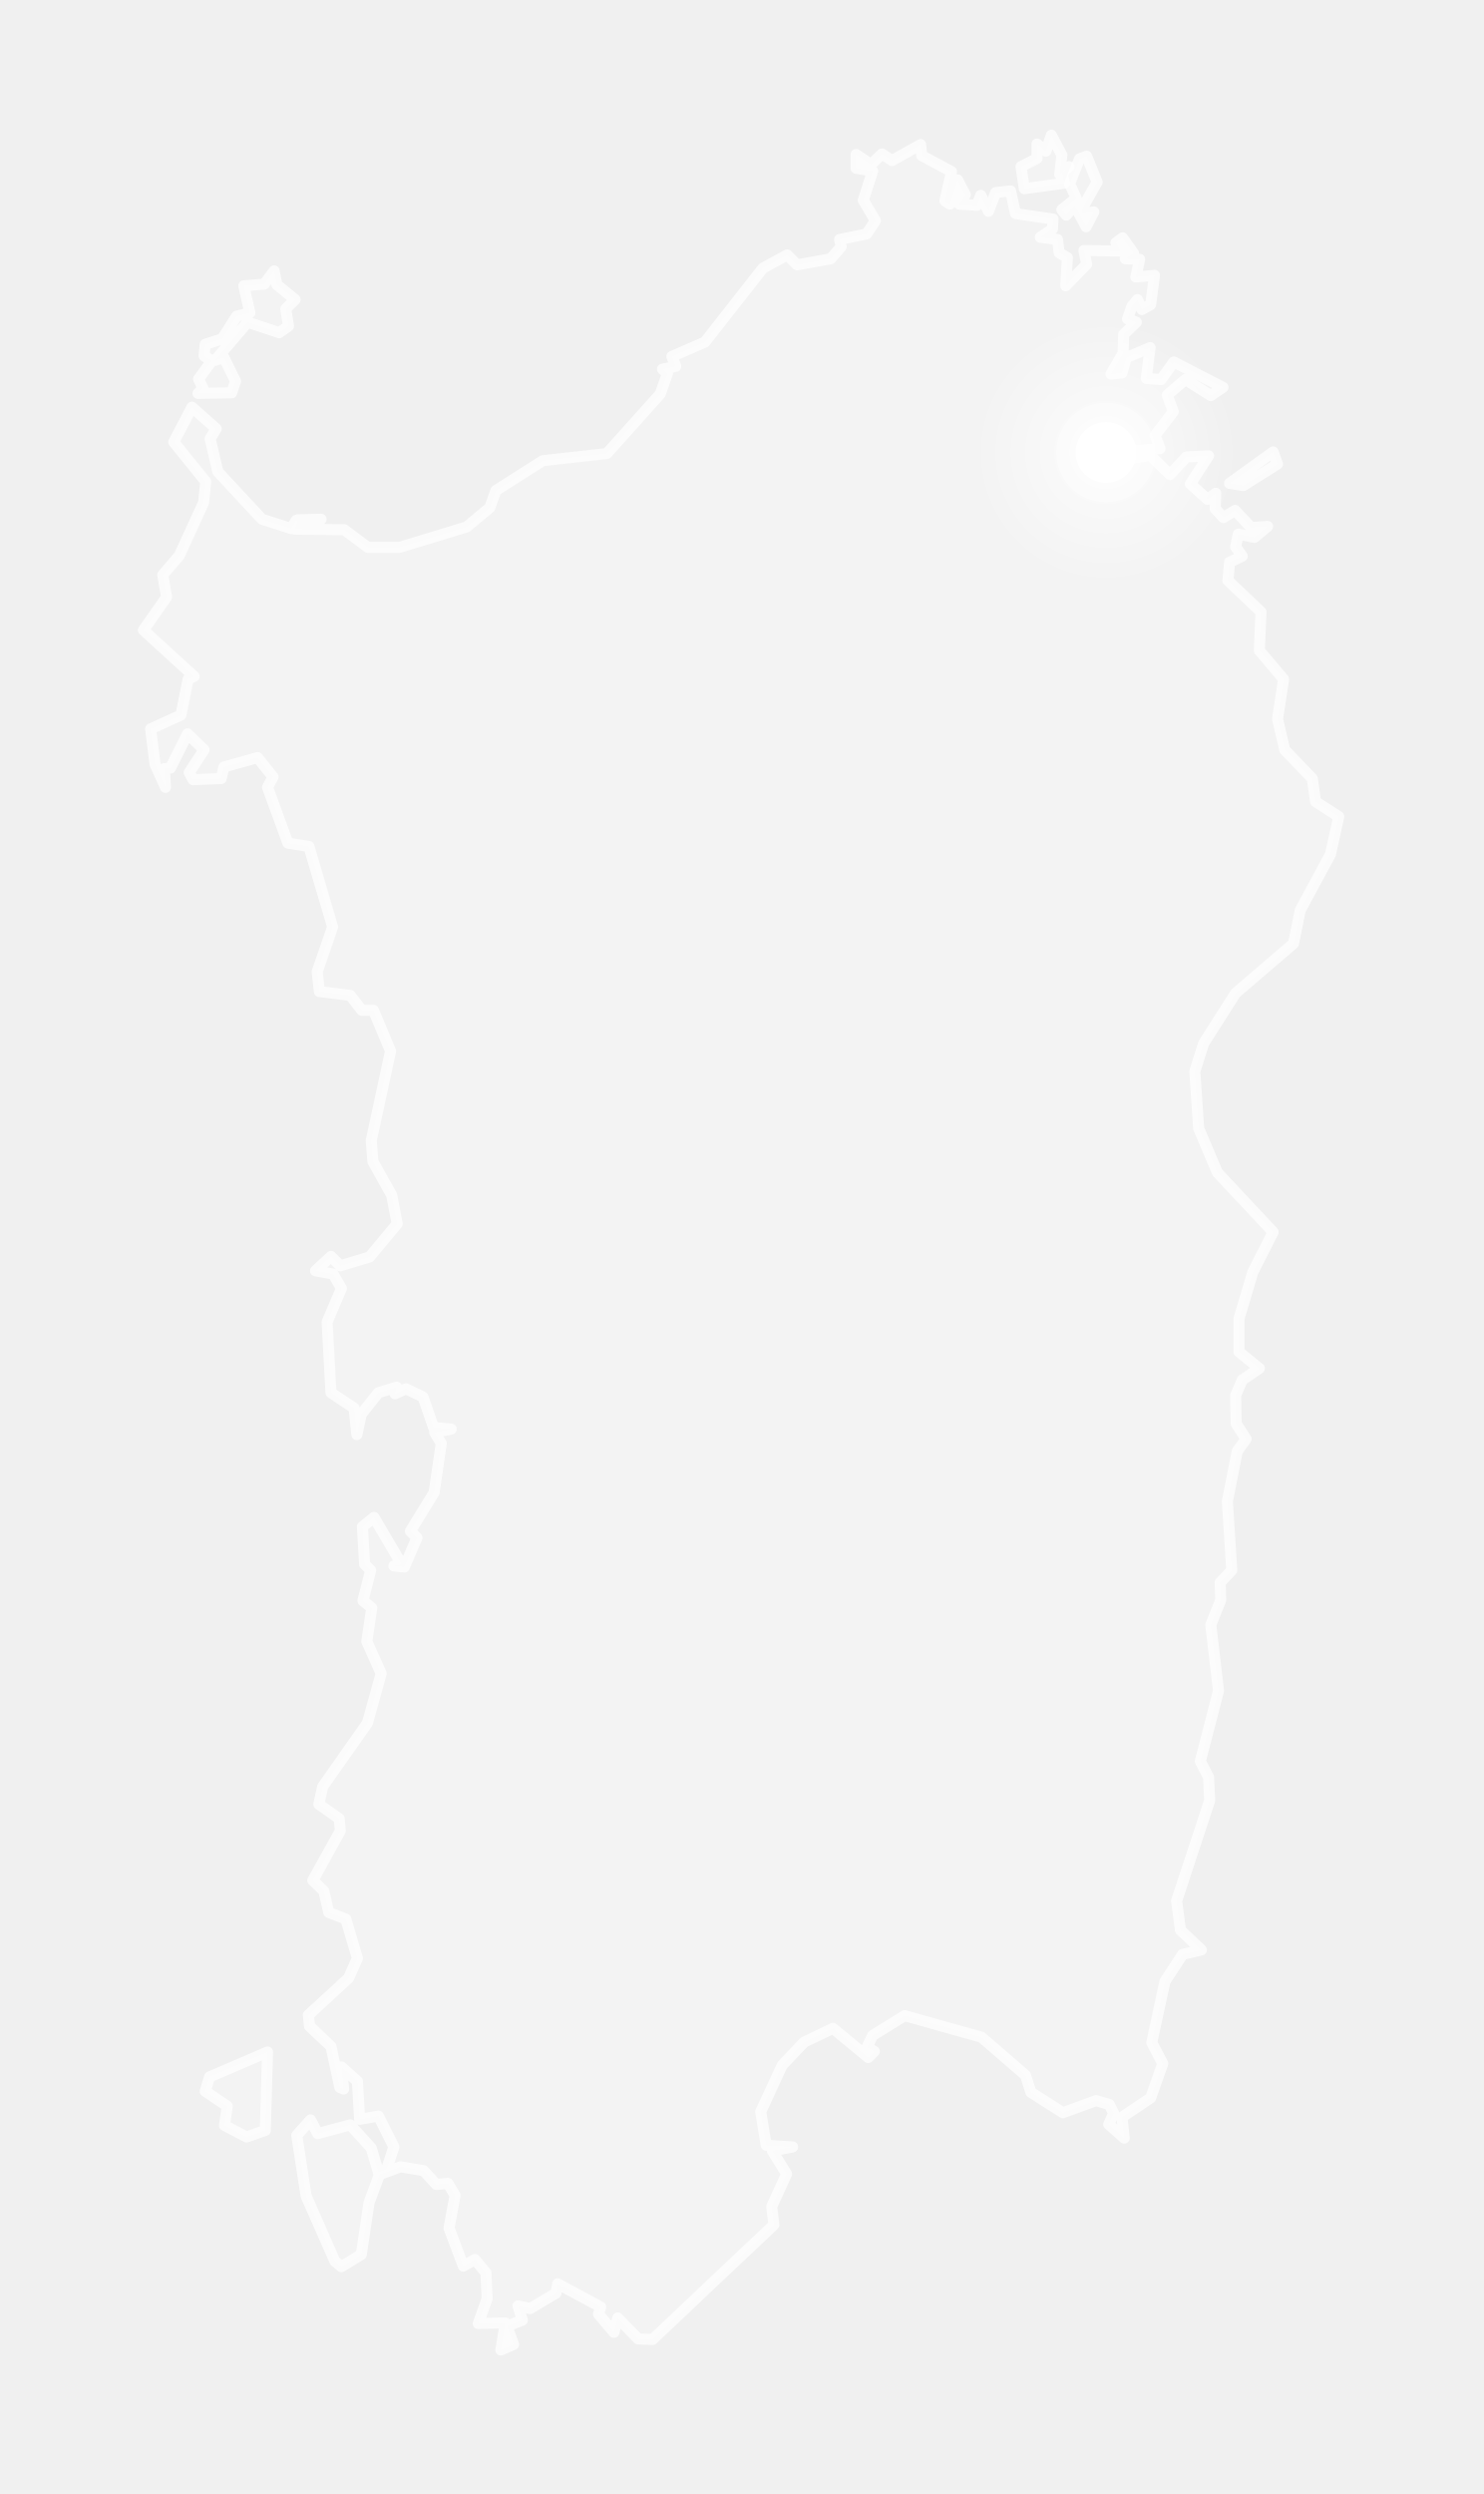
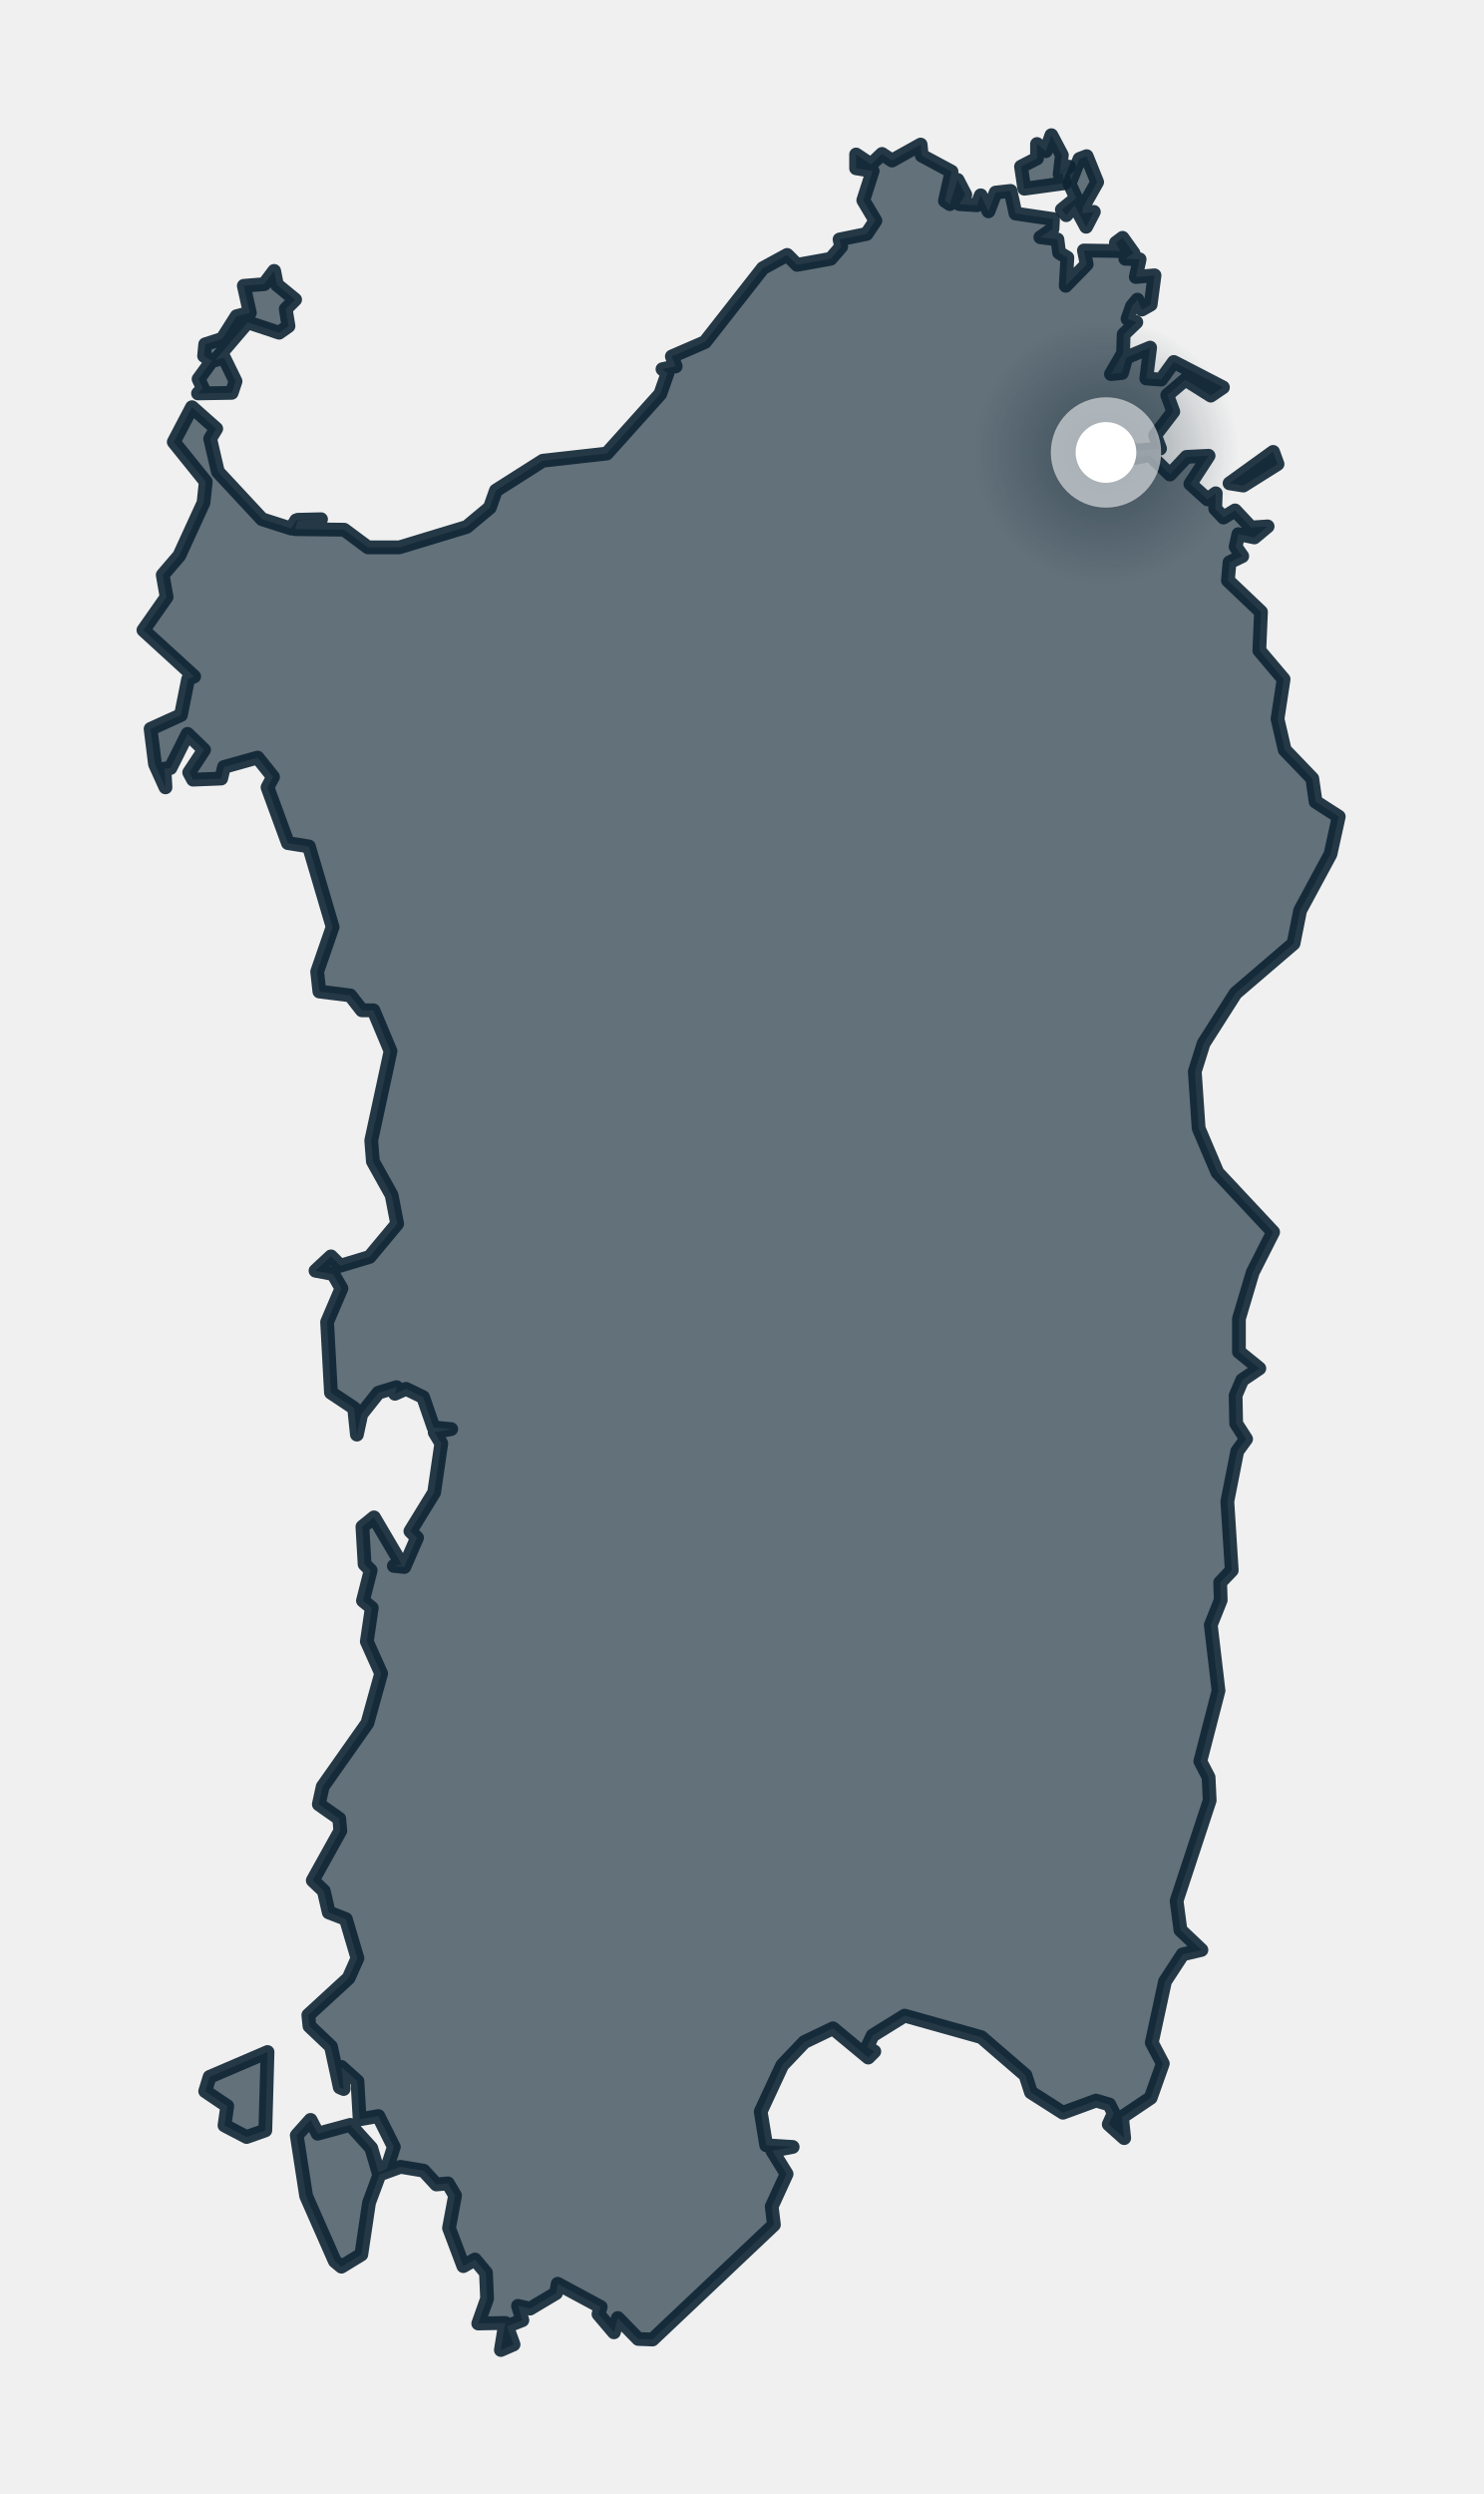
<svg xmlns="http://www.w3.org/2000/svg" viewBox="0 0 269 452" width="269" height="452" role="img" aria-label="Sardegna, sede di Olbia">
  <defs>
    <radialGradient id="alone" cx="0.5" cy="0.5" r="0.5">
-       <stop offset="0" stop-color="#fff" stop-opacity="0.75" />
-       <stop offset="1" stop-color="#fff" stop-opacity="0" />
+       <stop offset="0" stop-color="#0E2433" stop-opacity="0.45" />
+       <stop offset="1" stop-color="#0E2433" stop-opacity="0" />
    </radialGradient>
  </defs>
-   <g fill="#ffffff" fill-opacity="0.20" stroke="#ffffff" stroke-opacity="0.75" stroke-width="2" stroke-linejoin="round">
+   <g fill="#0E2433" fill-opacity="0.62" stroke="#0E2433" stroke-opacity="0.9" stroke-width="2.5" stroke-linejoin="round">
    <path d="M56,153.4L52.2,152.8L48.5,142.7L49.5,140.8L46.7,137.3L40.6,139L40.1,141.1L35,141.3L34.3,140L37,135.9L34,133L30.9,139.2L29.8,139.3L30,142.7L28.1,138.5L27.3,132.1L32.8,129.6L34.1,123.1L35.2,122.6L26,114.2L30.2,108.2L29.5,104.2L32.5,100.7L36.9,91.1L37.3,87.3L31.5,80.1L34.8,73.8L39.2,77.7L38.1,79.5L39.5,85.5L47.5,94.1L52.8,95.8L53.7,94.3L58.2,94.1L54,94.2L53.5,95.9L62.4,96L66.7,99.2L72.4,99.2L84.6,95.5L88.8,92L89.9,88.9L98.4,83.5L110,82.2L119.7,71.4L121,67.7L120.1,66.9L122.5,66.4L121.8,64.6L127.8,62L138.3,48.6L142.7,46.2L144.5,48L150.6,46.9L152.5,44.7L152.2,43.4L157.1,42.4L158.7,40L156.5,36.3L158.2,31L155.2,30.5L155.2,28L157.9,29.8L159.9,27.9L161.7,29.1L166.9,26.2L167.1,28.2L172.5,31.1L171.3,36.4L172.2,37L173.6,32.6L175,35.3L173.9,37L177.1,37.2L177.8,35.4L179.2,38.3L180.5,34.9L183.2,34.6L184.1,38.7L190.9,39.7L190.8,41.5L188.6,43L191.7,43.4L192,45.8L193.5,46.7L193.2,51.8L197,47.9L196.5,45.4L203.1,45.5L202.3,44L203.5,43.1L205.5,45.9L204,46.9L206.6,47L205.9,50.2L209.3,49.9L208.6,55.2L207,56.1L206.2,54.3L205.2,55.5L204.4,57.8L206,58.4L203.7,60.6L203.6,64L201.4,67.8L203.4,67.6L204.2,64.8L208.5,63L207.8,68.6L210.5,68.8L212.8,65.6L221.7,70.2L219.5,71.7L214.9,68.8L211.6,71.6L212.7,74.6L209.4,78.9L210.3,81.3L205.7,81.7L204.2,80.4L201.8,81.2L203.8,82.3L201.8,82L201,83.8L208.5,82.5L212.1,86L215.1,82.8L219.1,82.6L215.8,87.7L218.9,90.5L220.4,89.4L220.3,92.2L221.8,93.8L223.9,92.5L226.8,95.6L229.8,95.4L227.4,97.4L224.5,96.8L224,99.1L225.2,100.8L222.9,101.9L222.6,105.2L228.6,110.9L228.3,117.9L232.7,123.1L231.6,130.3L232.9,135.9L237.9,141.1L238.5,145.3L242.7,148L241.2,154.8L235.7,165L234.5,171L224,180L218.2,189.1L216.6,194.2L217.3,204.5L220.7,212.5L230.8,223.3L227.1,230.6L224.6,239L224.6,245L228.3,248L225.2,250.1L224,252.9L224.1,258L225.9,260.8L224.3,263L222.5,272.1L223.3,284.6L221.2,286.8L221.3,290L219.5,294.5L220.9,306.4L217.6,319.2L219.1,322.1L219.3,326.3L213.3,344.5L214,349.8L217.8,353.4L214.4,354.2L211.2,359.1L208.8,370.2L210.8,374L208.6,380.2L203.4,383.7L203.8,387.5L201,385L201.9,383L201.1,381.4L198.7,380.7L192.7,382.9L186.9,379.2L185.9,376.1L177.9,369.2L164,365.3L158.2,368.9L157.2,371L158.5,371.8L157.4,372.9L151,367.6L145.8,370.1L141.8,374.3L137.9,382.7L138.9,388.8L143.7,389.1L140,389.8L142.6,394L139.9,399.9L140.3,403.2L118.3,424L115.7,423.9L112,420.1L111.3,422.7L108.5,419.4L108.9,418.1L101.1,413.9L100.8,415.6L96.1,418.4L93.9,417.9L94.7,420.5L91.9,421.6L93.1,424.9L90.8,425.9L91.6,421L86.7,421.1L88.3,416.6L88.1,411.9L86.1,409.5L84,410.7L81.4,403.8L82.5,397.9L81.2,395.7L79.1,395.9L76.8,393.4L72.6,392.7L68.8,394.1L66.9,399.2L65.5,408.6L61.9,410.8L60.7,409.8L55.5,398L53.8,387L56.3,384.2L57.6,386.7L63.5,385.1L67.3,389.3L68.6,393.7L70.1,393.1L71.4,389.1L68.6,383.5L65.2,384.1L64.8,377.2L61.9,374.6L62.3,378.6L61.6,378.3L60,370.9L56.1,367.2L55.9,365.2L63.2,358.5L64.8,354.9L62.7,347.8L59.6,346.6L58.7,342.7L56.7,340.8L61.7,331.8L61.5,329.6L57.8,327L58.5,323.8L66.6,312.3L69.1,303.3L66.5,297.5L67.4,291.4L65.8,290.1L67.2,284.6L66.1,283.5L65.7,276.7L67.8,275L72.8,283.5L71.4,283.8L73.3,284L75.6,278.7L74.4,277.5L78.7,270.5L80,261.6L78.8,259.6L81.8,259L78.6,258.7L76.7,253.2L73.6,251.7L71.6,252.6L71.9,251.4L68.6,252.4L65.5,256.3L64.7,260L64.2,255.2L60,252.4L59.3,239.6L61.9,233.5L60.4,230.9L57.2,230.3L60,227.7L61.7,229.4L67,227.8L72,221.8L71,216.6L67.6,210.5L67.3,206.7L70.8,190.5L67.7,183.1L65.6,183.1L63.5,180.4L57.9,179.7L57.5,176.1L60.3,168L56,153.4Z" />
    <path d="M49.7,49.1L50.2,51.6L53.5,54.3L51.8,56L52.3,59.1L50.6,60.3L44.9,58.4L39,65.3L40.6,64.8L42.7,69.1L42,71.2L35.9,71.3L36.8,70.4L36,68.7L38.4,65.4L37,64.5L37.2,62.4L40.3,61.4L42.9,57.3L45.3,56.7L44.2,51.8L47.9,51.5L49.7,49.1Z" />
    <path d="M197,28.3L198.9,33L196.3,37.6L196.2,38.7L198.3,38.4L196.9,41.1L194.8,37.2L193.3,39L192.5,38L195.1,35.9L193.9,33.3L195.7,28.8L197,28.3Z" />
    <path d="M48.5,371.9L48.1,386.1L44.7,387.3L40.7,385.2L41.2,381.7L37.2,379L38,376.4L48.5,371.9Z" />
    <path d="M190.6,24.5L192.5,28.1L192.1,31.6L193.8,30.2L192.5,31.1L193,33.2L185.7,34.2L185.1,30.2L188,28.7L188,26.1L189.6,27.4L190.6,24.5Z" />
    <path d="M230.8,81.9L231.6,84.1L225.4,88L222.9,87.6L230.8,81.9Z" />
  </g>
  <circle cx="200.5" cy="82" r="24" fill="url(#alone)" />
-   <circle cx="200.5" cy="82" r="9" fill="#ffffff" fill-opacity="0.35" />
+   <circle cx="200.5" cy="82" r="10" fill="#ffffff" fill-opacity="0.55" />
  <circle cx="200.5" cy="82" r="5.5" fill="#ffffff" />
</svg>
